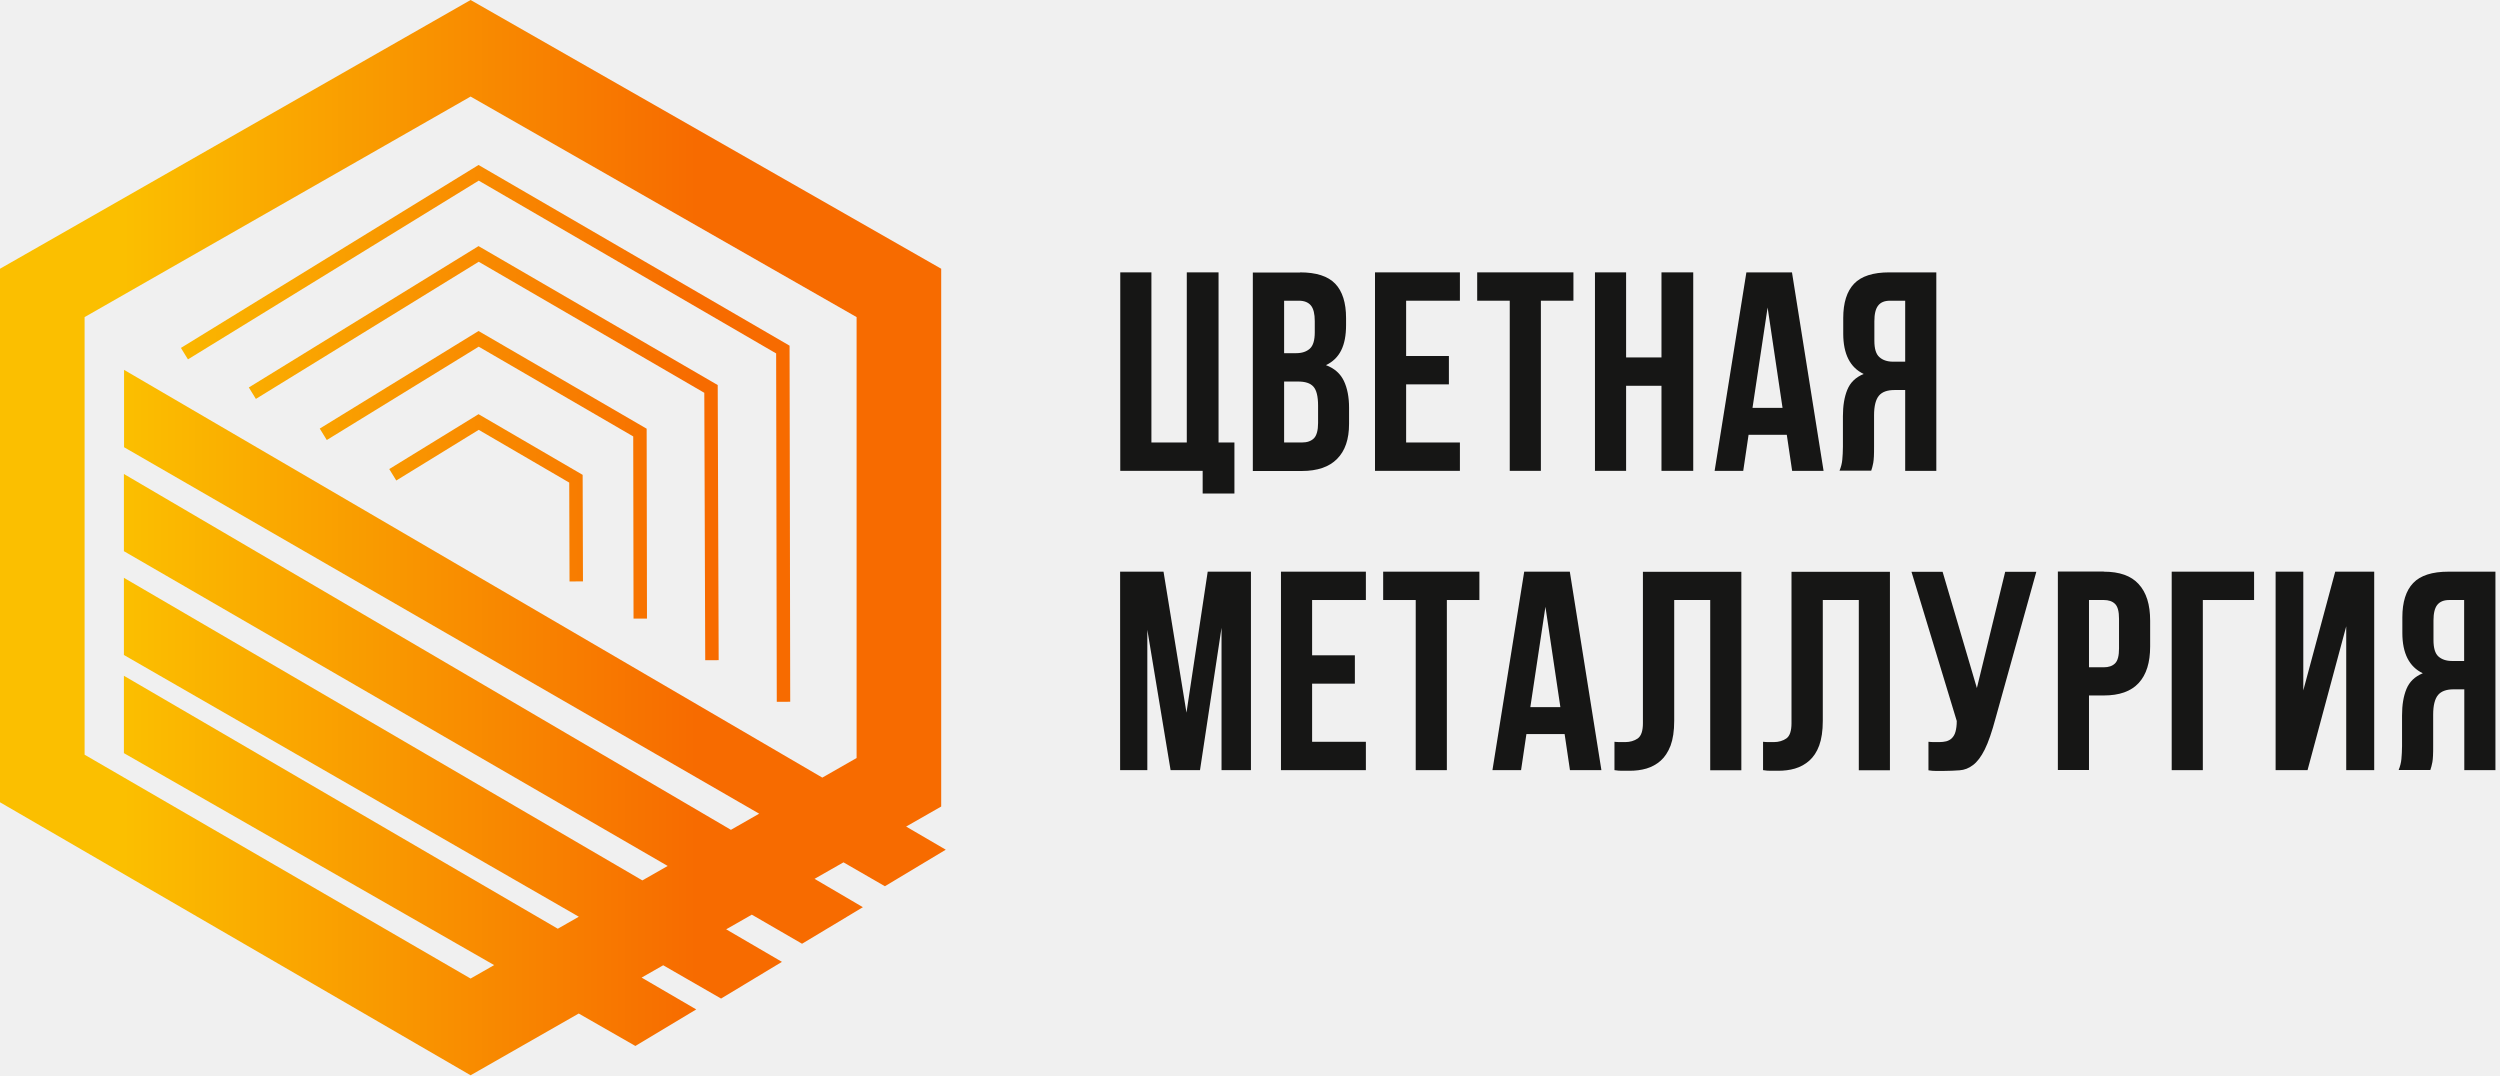
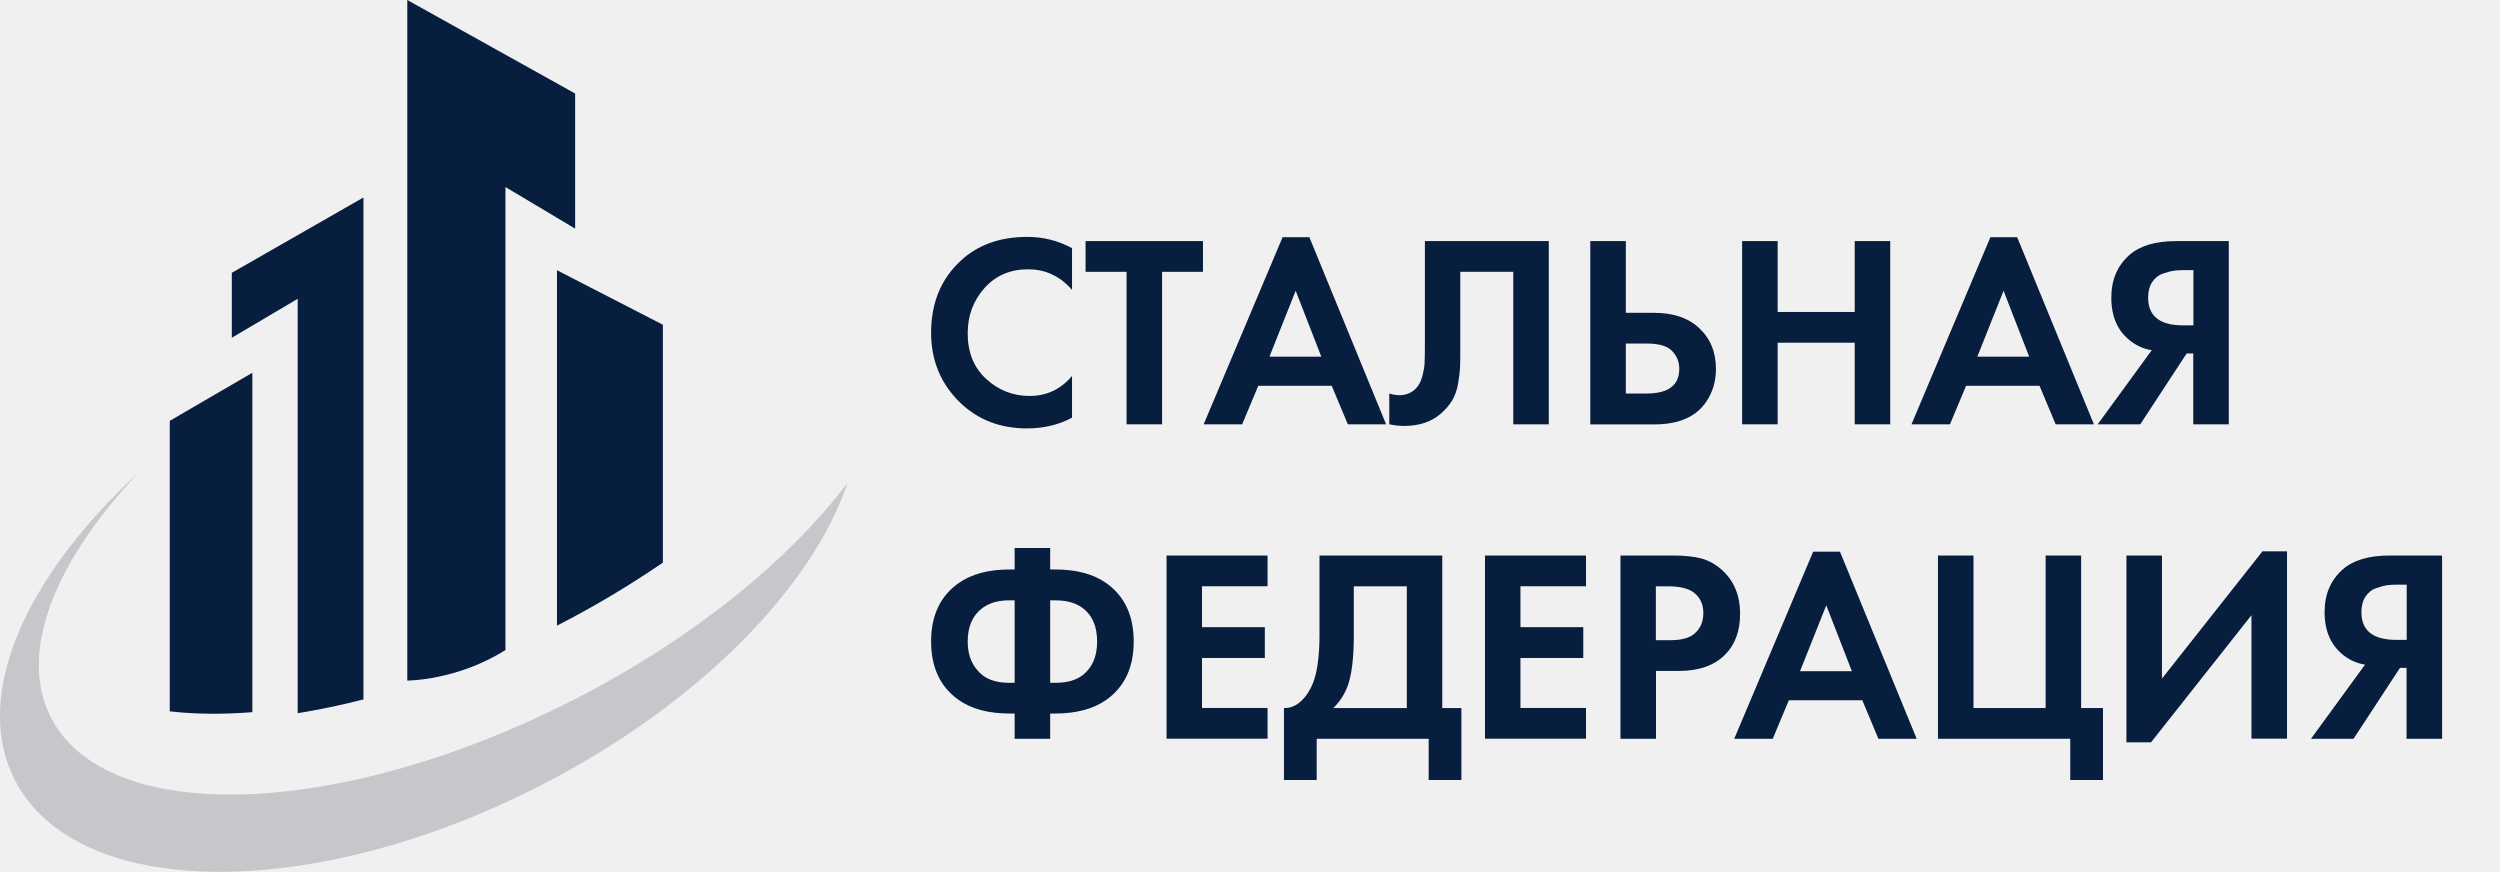
- <svg xmlns="http://www.w3.org/2000/svg" width="186" height="80" viewBox="0 0 186 80" fill="none">
-   <path fill-rule="evenodd" clip-rule="evenodd" d="M35.602 12.274L58.744 25.718L58.792 52.211L57.792 52.213L57.745 26.295L35.616 13.439L13.984 26.737L13.46 25.885L35.602 12.274ZM35.602 18.31L53.398 28.648L53.469 49.116L52.469 49.12L52.4 29.225L35.616 19.475L19.038 29.679L18.513 28.827L35.602 18.31ZM35.602 24.627L48.111 31.895L48.135 46.023L47.135 46.025L47.112 32.471L35.616 25.792L24.313 32.738L23.79 31.886L35.602 24.627ZM35.602 30.815L43.349 35.329L43.373 43.257L42.373 43.26L42.351 35.905L35.616 31.98L29.484 35.75L28.96 34.898L35.602 30.815Z" fill="url(#paint0_linear)" />
-   <path fill-rule="evenodd" clip-rule="evenodd" d="M35.012 0L0 19.994V59.689L35.012 80L43.056 75.406L47.272 77.82L51.799 75.101L47.737 72.733L49.343 71.816L53.647 74.293L58.175 71.562L54.027 69.141L55.936 68.051L59.672 70.214L64.199 67.495L60.602 65.386L62.755 64.158L65.837 65.936L70.364 63.217L67.416 61.496L70.025 60.006V19.994L35.012 0ZM41.5 69.097L43.064 68.204L9.218 48.731V42.989L47.792 65.502L49.675 64.427L9.218 41.008V35.265L54.38 61.739L56.482 60.538L9.23 33.273V27.518L61.18 57.854L63.731 56.396V23.592L35.012 7.184L6.294 23.592V56.15L35.012 72.804L36.764 71.803L9.218 56.033V50.278L41.5 69.097Z" fill="url(#paint1_linear)" />
-   <path d="M85.665 32.921H88.297V20.264H90.66V32.921H91.841V36.718H89.478V35.031H83.348V20.264H85.665V32.921Z" fill="#161615" />
-   <path d="M96.72 20.264C97.925 20.264 98.802 20.545 99.34 21.108C99.878 21.67 100.147 22.526 100.147 23.663V24.19C100.147 24.952 100.03 25.573 99.785 26.065C99.539 26.557 99.165 26.921 98.65 27.167C99.282 27.401 99.726 27.8 99.984 28.339C100.241 28.878 100.37 29.546 100.37 30.331V31.538C100.37 32.675 100.077 33.542 99.481 34.14C98.896 34.738 98.018 35.042 96.848 35.042H93.21V20.275H96.72V20.264ZM95.538 22.373V26.276H96.439C96.872 26.276 97.211 26.159 97.457 25.936C97.702 25.713 97.819 25.303 97.819 24.717V23.897C97.819 23.358 97.726 22.971 97.539 22.737C97.351 22.502 97.047 22.373 96.638 22.373H95.538ZM95.538 28.386V32.921H96.86C97.258 32.921 97.55 32.816 97.761 32.605C97.96 32.394 98.065 32.019 98.065 31.468V30.179C98.065 29.487 97.948 29.018 97.714 28.761C97.48 28.503 97.106 28.386 96.568 28.386H95.538Z" fill="#161615" />
-   <path d="M104.616 26.487H107.798V28.597H104.616V32.921H108.617V35.031H102.3V20.264H108.617V22.373H104.616V26.487Z" fill="#161615" />
-   <path d="M109.903 20.264H117.063V22.373H114.641V35.031H112.325V22.373H109.903V20.264Z" fill="#161615" />
-   <path d="M120.982 35.031H118.665V20.264H120.982V26.593H123.614V20.264H125.977V35.031H123.614V28.702H120.982V35.031Z" fill="#161615" />
-   <path d="M135.674 35.031H133.335L132.937 32.347H130.094L129.697 35.031H127.568L129.931 20.264H133.323L135.674 35.031ZM130.387 30.343H132.621L131.51 22.877L130.387 30.343Z" fill="#161615" />
-   <path d="M136.856 35.031C136.973 34.749 137.043 34.468 137.067 34.199C137.09 33.929 137.113 33.601 137.113 33.238V30.964C137.113 30.191 137.219 29.534 137.441 28.995C137.663 28.456 138.061 28.069 138.657 27.823C137.651 27.343 137.137 26.346 137.137 24.823V23.663C137.137 22.526 137.406 21.67 137.944 21.108C138.482 20.545 139.359 20.264 140.564 20.264H144.062V35.031H141.746V29.018H140.95C140.412 29.018 140.026 29.159 139.792 29.44C139.558 29.722 139.43 30.202 139.43 30.894V33.214C139.43 33.507 139.43 33.753 139.418 33.953C139.406 34.152 139.394 34.316 139.371 34.433C139.348 34.562 139.324 34.667 139.301 34.749C139.277 34.831 139.242 34.925 139.219 35.019H136.856V35.031ZM140.623 22.373C140.213 22.373 139.921 22.491 139.734 22.737C139.547 22.971 139.453 23.358 139.453 23.897V25.35C139.453 25.936 139.57 26.346 139.827 26.569C140.073 26.792 140.412 26.909 140.845 26.909H141.746V22.373H140.623Z" fill="#161615" />
-   <path d="M88.274 53.021L89.853 42.532H93.07V57.299H90.882V46.704L89.28 57.299H87.092L85.361 46.856V57.299H83.337V42.532H86.566L88.274 53.021Z" fill="#161615" />
-   <path d="M97.621 48.755H100.802V50.864H97.621V55.189H101.621V57.299H95.304V42.532H101.621V44.641H97.621V48.755Z" fill="#161615" />
-   <path d="M102.908 42.532H110.067V44.641H107.646V57.299H105.33V44.641H102.908V42.532Z" fill="#161615" />
-   <path d="M119.145 57.299H116.805L116.408 54.615H113.565L113.167 57.299H111.038L113.401 42.532H116.794L119.145 57.299ZM113.857 52.611H116.092L114.98 45.145L113.857 52.611Z" fill="#161615" />
-   <path d="M127.252 44.641H124.561V53.63C124.561 54.38 124.468 54.99 124.292 55.47C124.105 55.951 123.859 56.326 123.555 56.595C123.251 56.865 122.888 57.064 122.491 57.181C122.093 57.298 121.672 57.345 121.239 57.345C121.028 57.345 120.841 57.345 120.666 57.345C120.502 57.345 120.315 57.334 120.116 57.298V55.189C120.245 55.201 120.373 55.212 120.514 55.212C120.654 55.212 120.783 55.212 120.911 55.212C121.274 55.212 121.59 55.119 121.847 54.943C122.105 54.755 122.233 54.38 122.233 53.806V42.543H129.556V57.31H127.24V44.641H127.252Z" fill="#161615" />
-   <path d="M138.306 44.641H135.616V53.63C135.616 54.38 135.522 54.99 135.347 55.47C135.171 55.951 134.914 56.326 134.61 56.595C134.306 56.865 133.943 57.064 133.545 57.181C133.148 57.298 132.726 57.345 132.294 57.345C132.083 57.345 131.896 57.345 131.72 57.345C131.557 57.345 131.37 57.334 131.171 57.298V55.189C131.299 55.201 131.428 55.212 131.568 55.212C131.709 55.212 131.837 55.212 131.966 55.212C132.329 55.212 132.645 55.119 132.902 54.943C133.159 54.767 133.288 54.38 133.288 53.806V42.543H140.611V57.31H138.295V44.641H138.306Z" fill="#161615" />
-   <path d="M143.489 55.189C143.617 55.201 143.746 55.212 143.886 55.212C144.027 55.212 144.156 55.212 144.284 55.212C144.471 55.212 144.635 55.189 144.799 55.154C144.963 55.107 145.103 55.037 145.22 54.919C145.337 54.802 145.431 54.65 145.489 54.439C145.548 54.228 145.583 53.958 145.583 53.642L142.214 42.543H144.53L147.08 51.192L149.186 42.543H151.502L148.472 53.431C148.203 54.439 147.934 55.224 147.665 55.763C147.396 56.302 147.103 56.689 146.788 56.923C146.483 57.158 146.144 57.287 145.793 57.31C145.431 57.334 145.033 57.357 144.6 57.357C144.389 57.357 144.202 57.357 144.027 57.357C143.863 57.357 143.676 57.345 143.477 57.31V55.189H143.489Z" fill="#161615" />
-   <path d="M156.52 42.532C157.69 42.532 158.556 42.836 159.117 43.458C159.691 44.079 159.971 44.981 159.971 46.176V48.099C159.971 49.294 159.691 50.196 159.117 50.818C158.544 51.439 157.679 51.743 156.52 51.743H155.421V57.287H153.105V42.52H156.52V42.532ZM155.421 44.641V49.646H156.52C156.883 49.646 157.164 49.552 157.363 49.353C157.562 49.153 157.655 48.79 157.655 48.251V46.036C157.655 45.497 157.562 45.133 157.363 44.934C157.164 44.735 156.883 44.641 156.52 44.641H155.421Z" fill="#161615" />
-   <path d="M163.89 57.299H161.574V42.532H167.704V44.641H163.89V57.299Z" fill="#161615" />
-   <path d="M171.681 57.299H169.306V42.532H171.365V51.368L173.74 42.532H176.641V57.299H174.559V46.598L171.681 57.299Z" fill="#161615" />
-   <path d="M178.454 57.299C178.571 57.017 178.642 56.736 178.665 56.467C178.688 56.197 178.712 55.869 178.712 55.505V53.232C178.712 52.458 178.817 51.802 179.039 51.263C179.262 50.724 179.659 50.337 180.256 50.091C179.25 49.61 178.735 48.614 178.735 47.091V45.93C178.735 44.794 179.004 43.938 179.542 43.375C180.08 42.813 180.958 42.532 182.163 42.532H185.66V57.299H183.344V51.286H182.549C182.011 51.286 181.625 51.427 181.391 51.708C181.157 51.989 181.028 52.47 181.028 53.161V55.482C181.028 55.775 181.028 56.021 181.016 56.22C181.005 56.42 180.993 56.584 180.969 56.701C180.946 56.83 180.923 56.935 180.899 57.017C180.876 57.099 180.841 57.193 180.817 57.287H178.454V57.299ZM182.233 44.641C181.823 44.641 181.531 44.758 181.332 45.004C181.145 45.239 181.051 45.626 181.051 46.165V47.618C181.051 48.204 181.168 48.614 181.414 48.837C181.66 49.059 181.999 49.177 182.432 49.177H183.332V44.641H182.233Z" fill="#161615" />
+ <svg xmlns="http://www.w3.org/2000/svg" width="195" height="68" viewBox="0 0 195 68" fill="none">
+   <g clip-path="url(#clip0)">
+     <path d="M83.618 29.324V32.581C82.569 33.139 81.395 33.417 80.104 33.417C78.028 33.417 76.3 32.753 74.908 31.424C73.387 29.953 72.626 28.131 72.626 25.96C72.626 23.646 73.387 21.783 74.908 20.365C76.241 19.107 77.981 18.478 80.127 18.478C81.377 18.478 82.539 18.769 83.618 19.356V22.613C82.692 21.54 81.554 21.006 80.186 21.006C78.794 21.006 77.662 21.492 76.789 22.471C75.917 23.45 75.48 24.625 75.48 25.995C75.48 27.496 75.964 28.683 76.931 29.567C77.898 30.445 79.019 30.884 80.298 30.884C81.631 30.89 82.734 30.368 83.618 29.324Z" fill="#071E3F" />
+     <path d="M93.838 21.202H90.642V33.097H87.87V21.202H84.674V18.805H93.832V21.202H93.838Z" fill="#071E3F" />
+     <path d="M105.132 33.097L103.876 30.095H98.144L96.887 33.097H93.886L100.042 18.502H102.13L108.116 33.097H105.132ZM99.016 27.822H103.062L101.063 22.678L99.016 27.822Z" fill="#071E3F" />
+     <path d="M111.135 18.805H120.806V33.097H118.035V21.202H113.901V27.544C113.901 28.09 113.895 28.493 113.877 28.766C113.865 29.039 113.812 29.425 113.73 29.923C113.647 30.422 113.488 30.861 113.264 31.24C113.034 31.62 112.739 31.964 112.367 32.279C111.63 32.908 110.687 33.222 109.537 33.222C109.136 33.222 108.747 33.181 108.363 33.092V30.695C108.646 30.778 108.912 30.825 109.154 30.825C109.667 30.825 110.091 30.653 110.433 30.309C110.657 30.083 110.828 29.769 110.934 29.366C111.041 28.968 111.1 28.624 111.117 28.339C111.129 28.054 111.141 27.603 111.141 26.986V18.805H111.135Z" fill="#071E3F" />
+     <path d="M124.043 33.097V18.805H126.815V24.4H129.032C130.506 24.4 131.674 24.791 132.523 25.58C133.402 26.393 133.844 27.461 133.844 28.772C133.844 29.745 133.591 30.6 133.078 31.347C132.281 32.516 130.943 33.103 129.05 33.103H124.043V33.097ZM126.815 26.797V30.695H128.431C130.135 30.695 130.984 30.048 130.984 28.766C130.984 28.226 130.795 27.758 130.418 27.372C130.04 26.986 129.392 26.797 128.466 26.797H126.815Z" fill="#071E3F" />
+     <path d="M138.657 18.805V24.334H144.667V18.805H147.438V33.097H144.667V26.731H138.657V33.097H135.886V18.805H138.657Z" fill="#071E3F" />
+     <path d="M160.341 33.097L159.085 30.095H153.353L152.096 33.097H149.095L155.251 18.502H157.339L163.325 33.097H160.341ZM154.231 27.822H158.277L156.278 22.678L154.231 27.822Z" fill="#071E3F" />
+     <path d="M173.846 18.805V33.097H171.074V27.568H170.561L166.94 33.097H163.62L167.837 27.313C167.27 27.23 166.752 27.01 166.28 26.672C165.212 25.901 164.682 24.75 164.682 23.219C164.682 21.831 165.153 20.727 166.085 19.896C166.911 19.167 168.126 18.805 169.73 18.805H173.846ZM171.08 21.071H170.231C170.001 21.071 169.783 21.089 169.57 21.113C169.358 21.142 169.075 21.213 168.721 21.338C168.367 21.457 168.084 21.682 167.872 22.003C167.66 22.323 167.554 22.726 167.554 23.213C167.554 24.655 168.462 25.378 170.278 25.378H171.086V21.071H171.08Z" fill="#071E3F" />
+     <path d="M79.142 57.625V55.655H78.759C77.096 55.655 75.763 55.299 74.755 54.581C73.334 53.566 72.626 52.054 72.626 50.036C72.626 48.019 73.334 46.506 74.755 45.492C75.763 44.78 77.096 44.418 78.759 44.418H79.142V42.745H81.914V44.418H82.297C83.96 44.418 85.293 44.774 86.302 45.492C87.723 46.506 88.43 48.019 88.43 50.036C88.43 52.048 87.723 53.566 86.302 54.581C85.293 55.293 83.96 55.655 82.297 55.655H81.914V57.625H79.142ZM79.142 53.252V46.827H78.718C77.863 46.827 77.167 47.028 76.63 47.426C75.864 47.995 75.48 48.867 75.48 50.042C75.48 51.17 75.864 52.042 76.63 52.659C77.143 53.062 77.839 53.258 78.718 53.258H79.142V53.252ZM81.914 46.827V53.258H82.339C83.235 53.258 83.937 53.056 84.45 52.659C85.205 52.071 85.576 51.199 85.576 50.042C85.576 48.856 85.199 47.983 84.45 47.426C83.907 47.028 83.206 46.827 82.339 46.827H81.914Z" fill="#071E3F" />
+     <path d="M98.869 43.331V45.728H93.756V48.92H98.657V51.323H93.756V55.221H98.869V57.618H90.99V43.331H98.869Z" fill="#071E3F" />
+     <path d="M102.914 43.331H112.497V55.227H113.989V60.84H111.436V57.624H102.702V60.84H100.148V55.227C100.632 55.239 101.074 55.067 101.469 54.699C101.865 54.337 102.177 53.869 102.407 53.293C102.749 52.421 102.92 51.169 102.92 49.544V43.331H102.914ZM105.597 45.734V49.549C105.597 51.335 105.432 52.664 105.108 53.536C104.854 54.195 104.483 54.759 103.999 55.227H109.731V45.734H105.597Z" fill="#071E3F" />
+     <path d="M123.708 43.331V45.728H118.595V48.92H123.496V51.323H118.595V55.221H123.708V57.618H115.829V43.331H123.708Z" fill="#071E3F" />
+     <path d="M126.392 43.331H130.526C131.404 43.331 132.124 43.409 132.69 43.557C133.25 43.705 133.781 43.996 134.276 44.423C135.243 45.278 135.727 46.429 135.727 47.876C135.727 49.217 135.338 50.285 134.553 51.068C133.716 51.911 132.513 52.332 130.956 52.332H129.169V57.624H126.397V43.331H126.392ZM129.157 45.734V49.935H130.284C131.092 49.935 131.699 49.787 132.094 49.484C132.607 49.087 132.861 48.529 132.861 47.811C132.861 47.111 132.595 46.571 132.071 46.185C131.646 45.883 130.991 45.734 130.113 45.734H129.157Z" fill="#071E3F" />
+     <path d="M146.517 57.625L145.261 54.623H139.529L138.273 57.625H135.271L141.428 43.029H143.516L149.501 57.625H146.517ZM140.402 52.356H144.448L142.448 47.212L140.402 52.356Z" fill="#071E3F" />
+     <path d="M151.16 57.624V43.331H153.932V55.227H159.558V43.331H162.329V55.227H164.034V60.84H161.48V57.624H151.16Z" fill="#071E3F" />
+     <path d="M165.861 43.332H168.633V52.931L176.47 43.005H178.387V57.618H175.615V47.983L167.778 57.903H165.861V43.332Z" fill="#071E3F" />
+     <path d="M190.483 43.331V57.624H187.711V52.095H187.198L183.577 57.624H180.257L184.473 51.84C183.907 51.757 183.388 51.537 182.917 51.199C181.849 50.428 181.318 49.276 181.318 47.746C181.318 46.357 181.79 45.254 182.722 44.423C183.548 43.694 184.762 43.331 186.366 43.331H190.483ZM187.717 45.604H186.868C186.638 45.604 186.419 45.622 186.207 45.645C185.995 45.675 185.712 45.746 185.358 45.871C185.004 45.99 184.721 46.215 184.509 46.535C184.296 46.856 184.19 47.259 184.19 47.746C184.19 49.188 185.098 49.911 186.915 49.911H187.723V45.604H187.717Z" fill="#071E3F" />
+     <path d="M44.751 54.581C26.547 63.891 8.278 64.489 3.948 55.92C1.395 50.868 4.297 43.756 10.817 36.857C1.977 44.971 -2.178 54.236 1.13 60.79C5.887 70.204 24.233 70.432 42.108 61.297C54.49 54.971 63.382 45.81 66.115 37.651C61.598 43.652 54.108 49.802 44.751 54.581Z" fill="#C6C7CA" />
+     <path d="M19.683 55.55V29.075L13.24 32.827V55.485C15.211 55.712 17.376 55.732 19.683 55.55Z" fill="#071E3F" />
+     <path d="M23.212 55.628C24.873 55.367 26.592 55.003 28.35 54.555V15.402L18.081 21.28V26.345L23.219 23.308V55.628H23.212Z" fill="#071E3F" />
+     <path d="M39.426 50.699V14.589L44.861 17.834V7.295L31.769 0V53.085C31.769 53.085 35.659 53.085 39.426 50.699Z" fill="#071E3F" />
+     <path d="M43.465 48.788C46.418 47.279 49.158 45.622 51.704 43.886V25.33L43.445 21.078V48.801C43.458 48.794 43.465 48.794 43.465 48.788Z" fill="#071E3F" />
+   </g>
  <defs>
-     <linearGradient id="paint0_linear" x1="9.212" y1="64.052" x2="51.798" y2="64.052" gradientUnits="userSpaceOnUse">
-       <stop stop-color="#FBBF00" />
-       <stop offset="1" stop-color="#F76B00" />
-     </linearGradient>
-     <linearGradient id="paint1_linear" x1="9.212" y1="64.052" x2="51.798" y2="64.052" gradientUnits="userSpaceOnUse">
-       <stop stop-color="#FBBF00" />
-       <stop offset="1" stop-color="#F76B00" />
-     </linearGradient>
+     <clipPath id="clip0">
+       <rect width="195" height="68" fill="white" />
+     </clipPath>
  </defs>
</svg>
